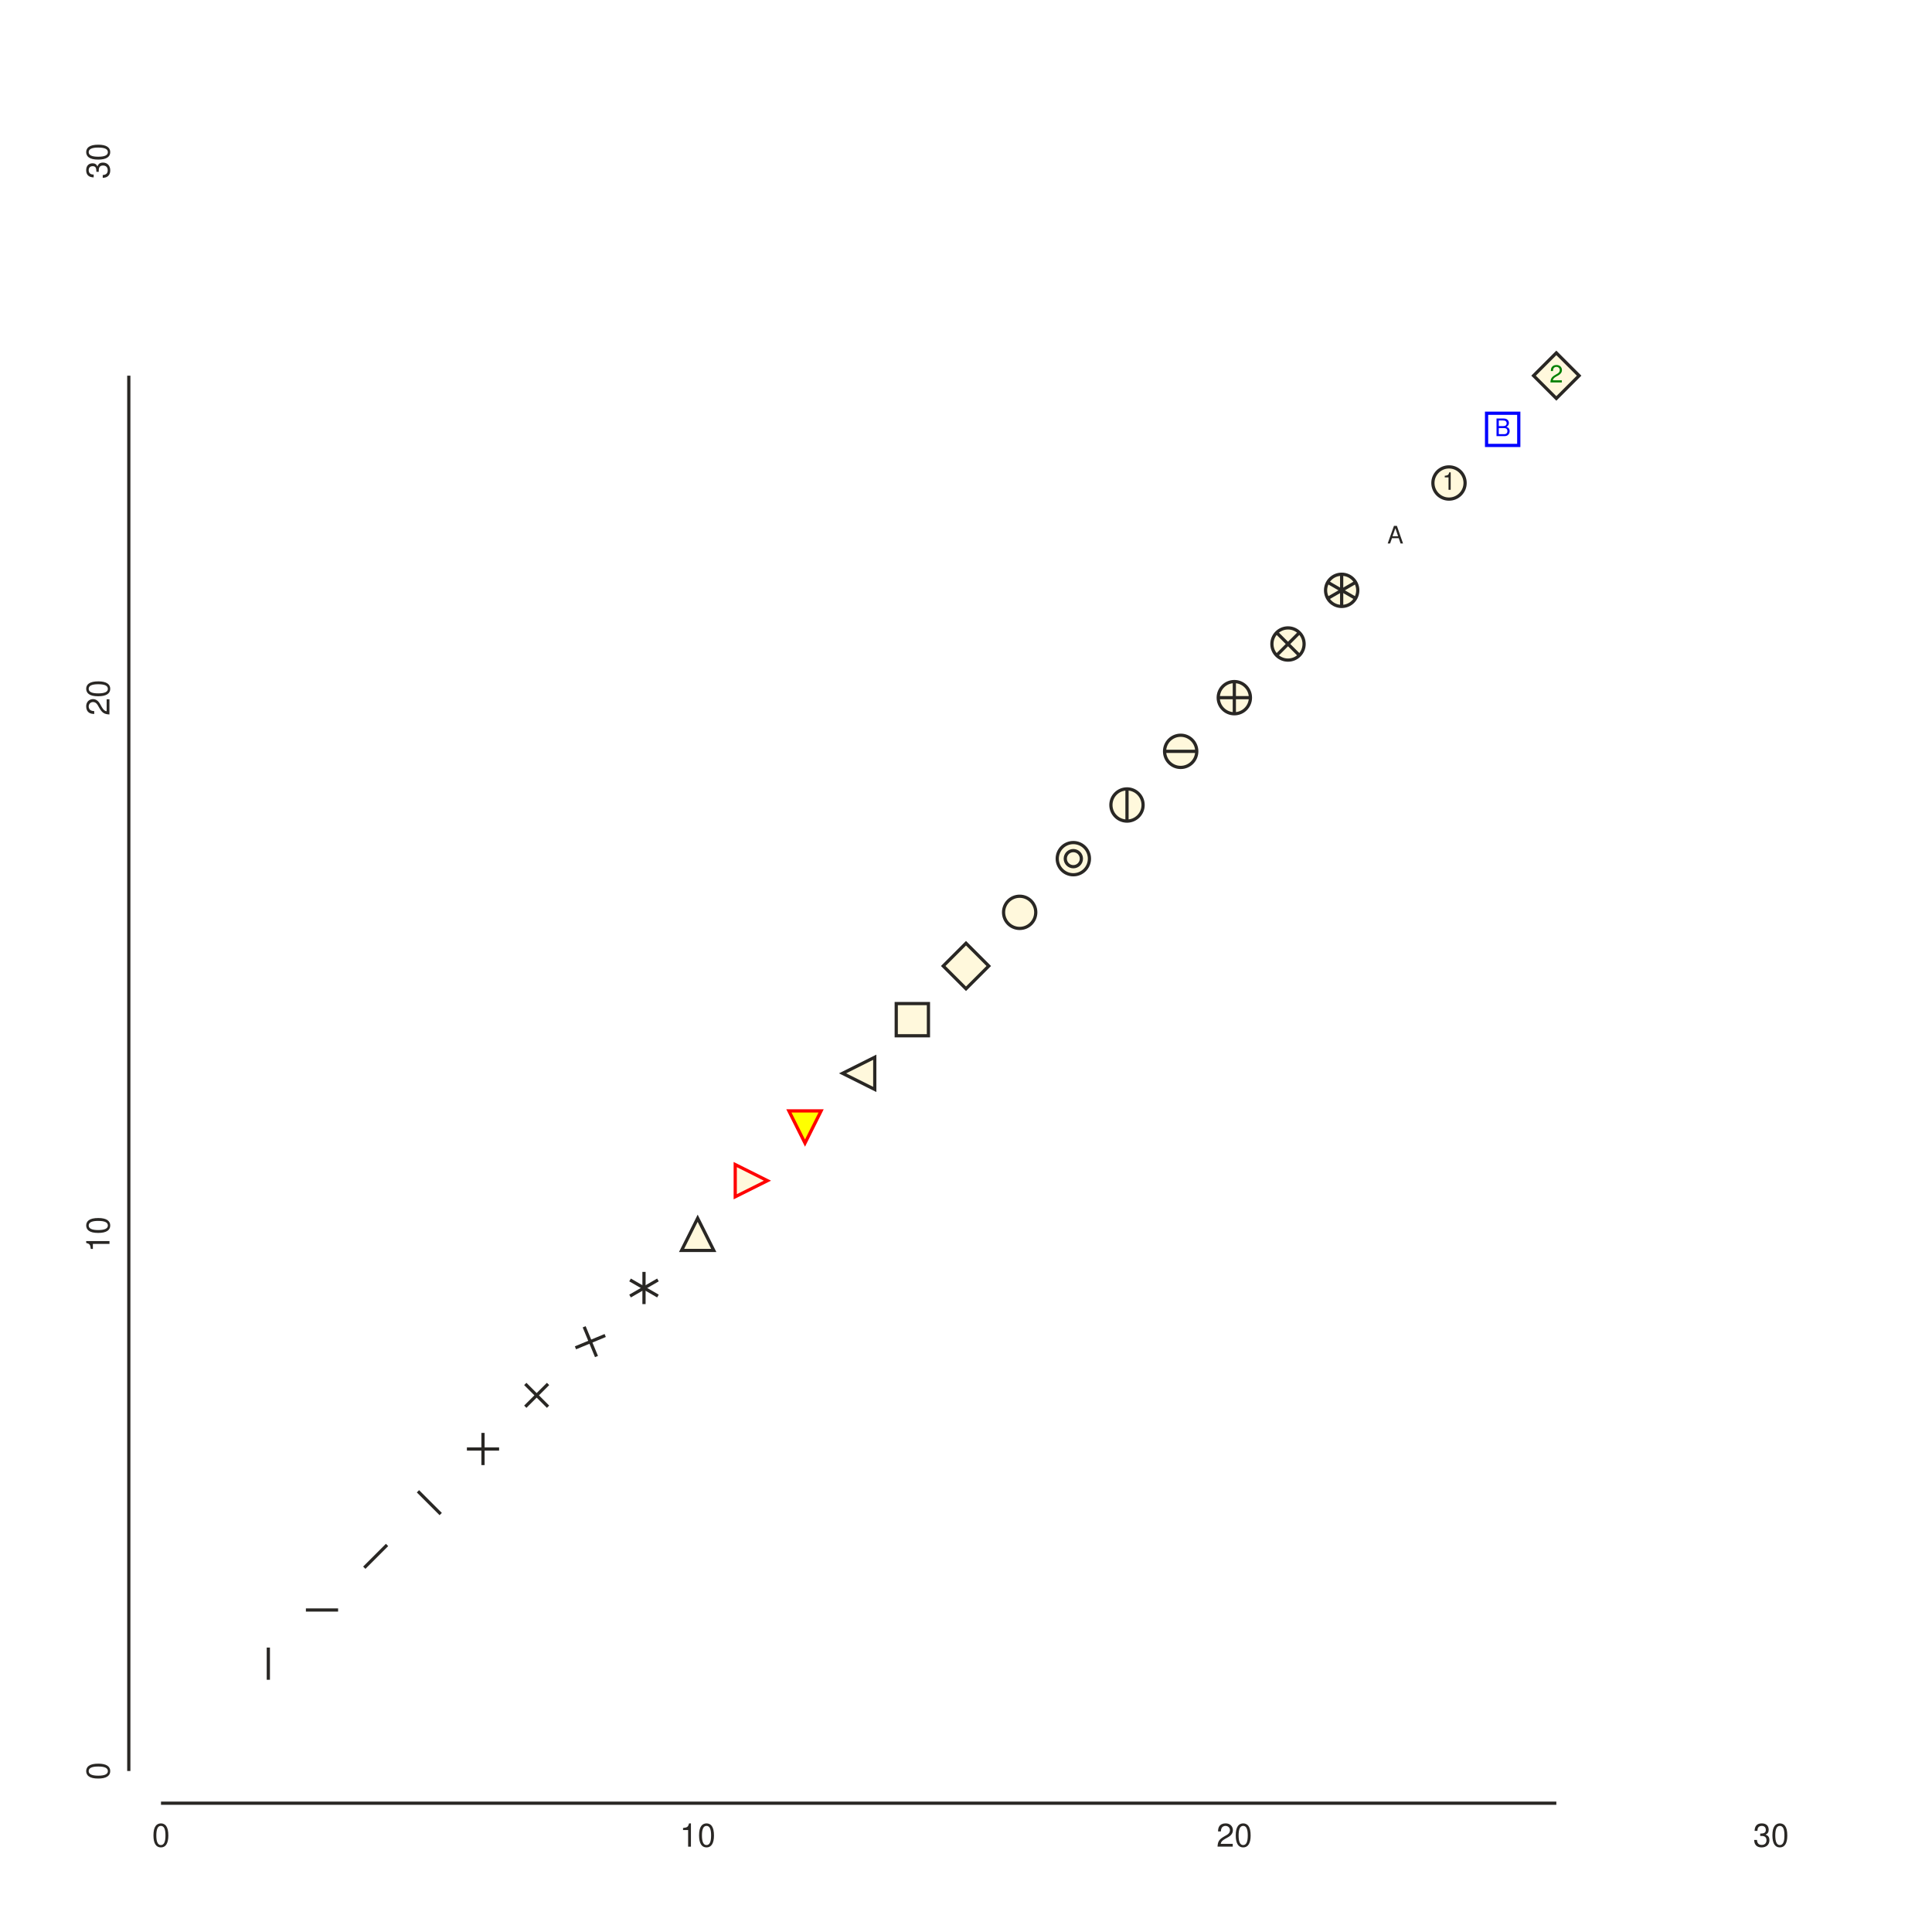
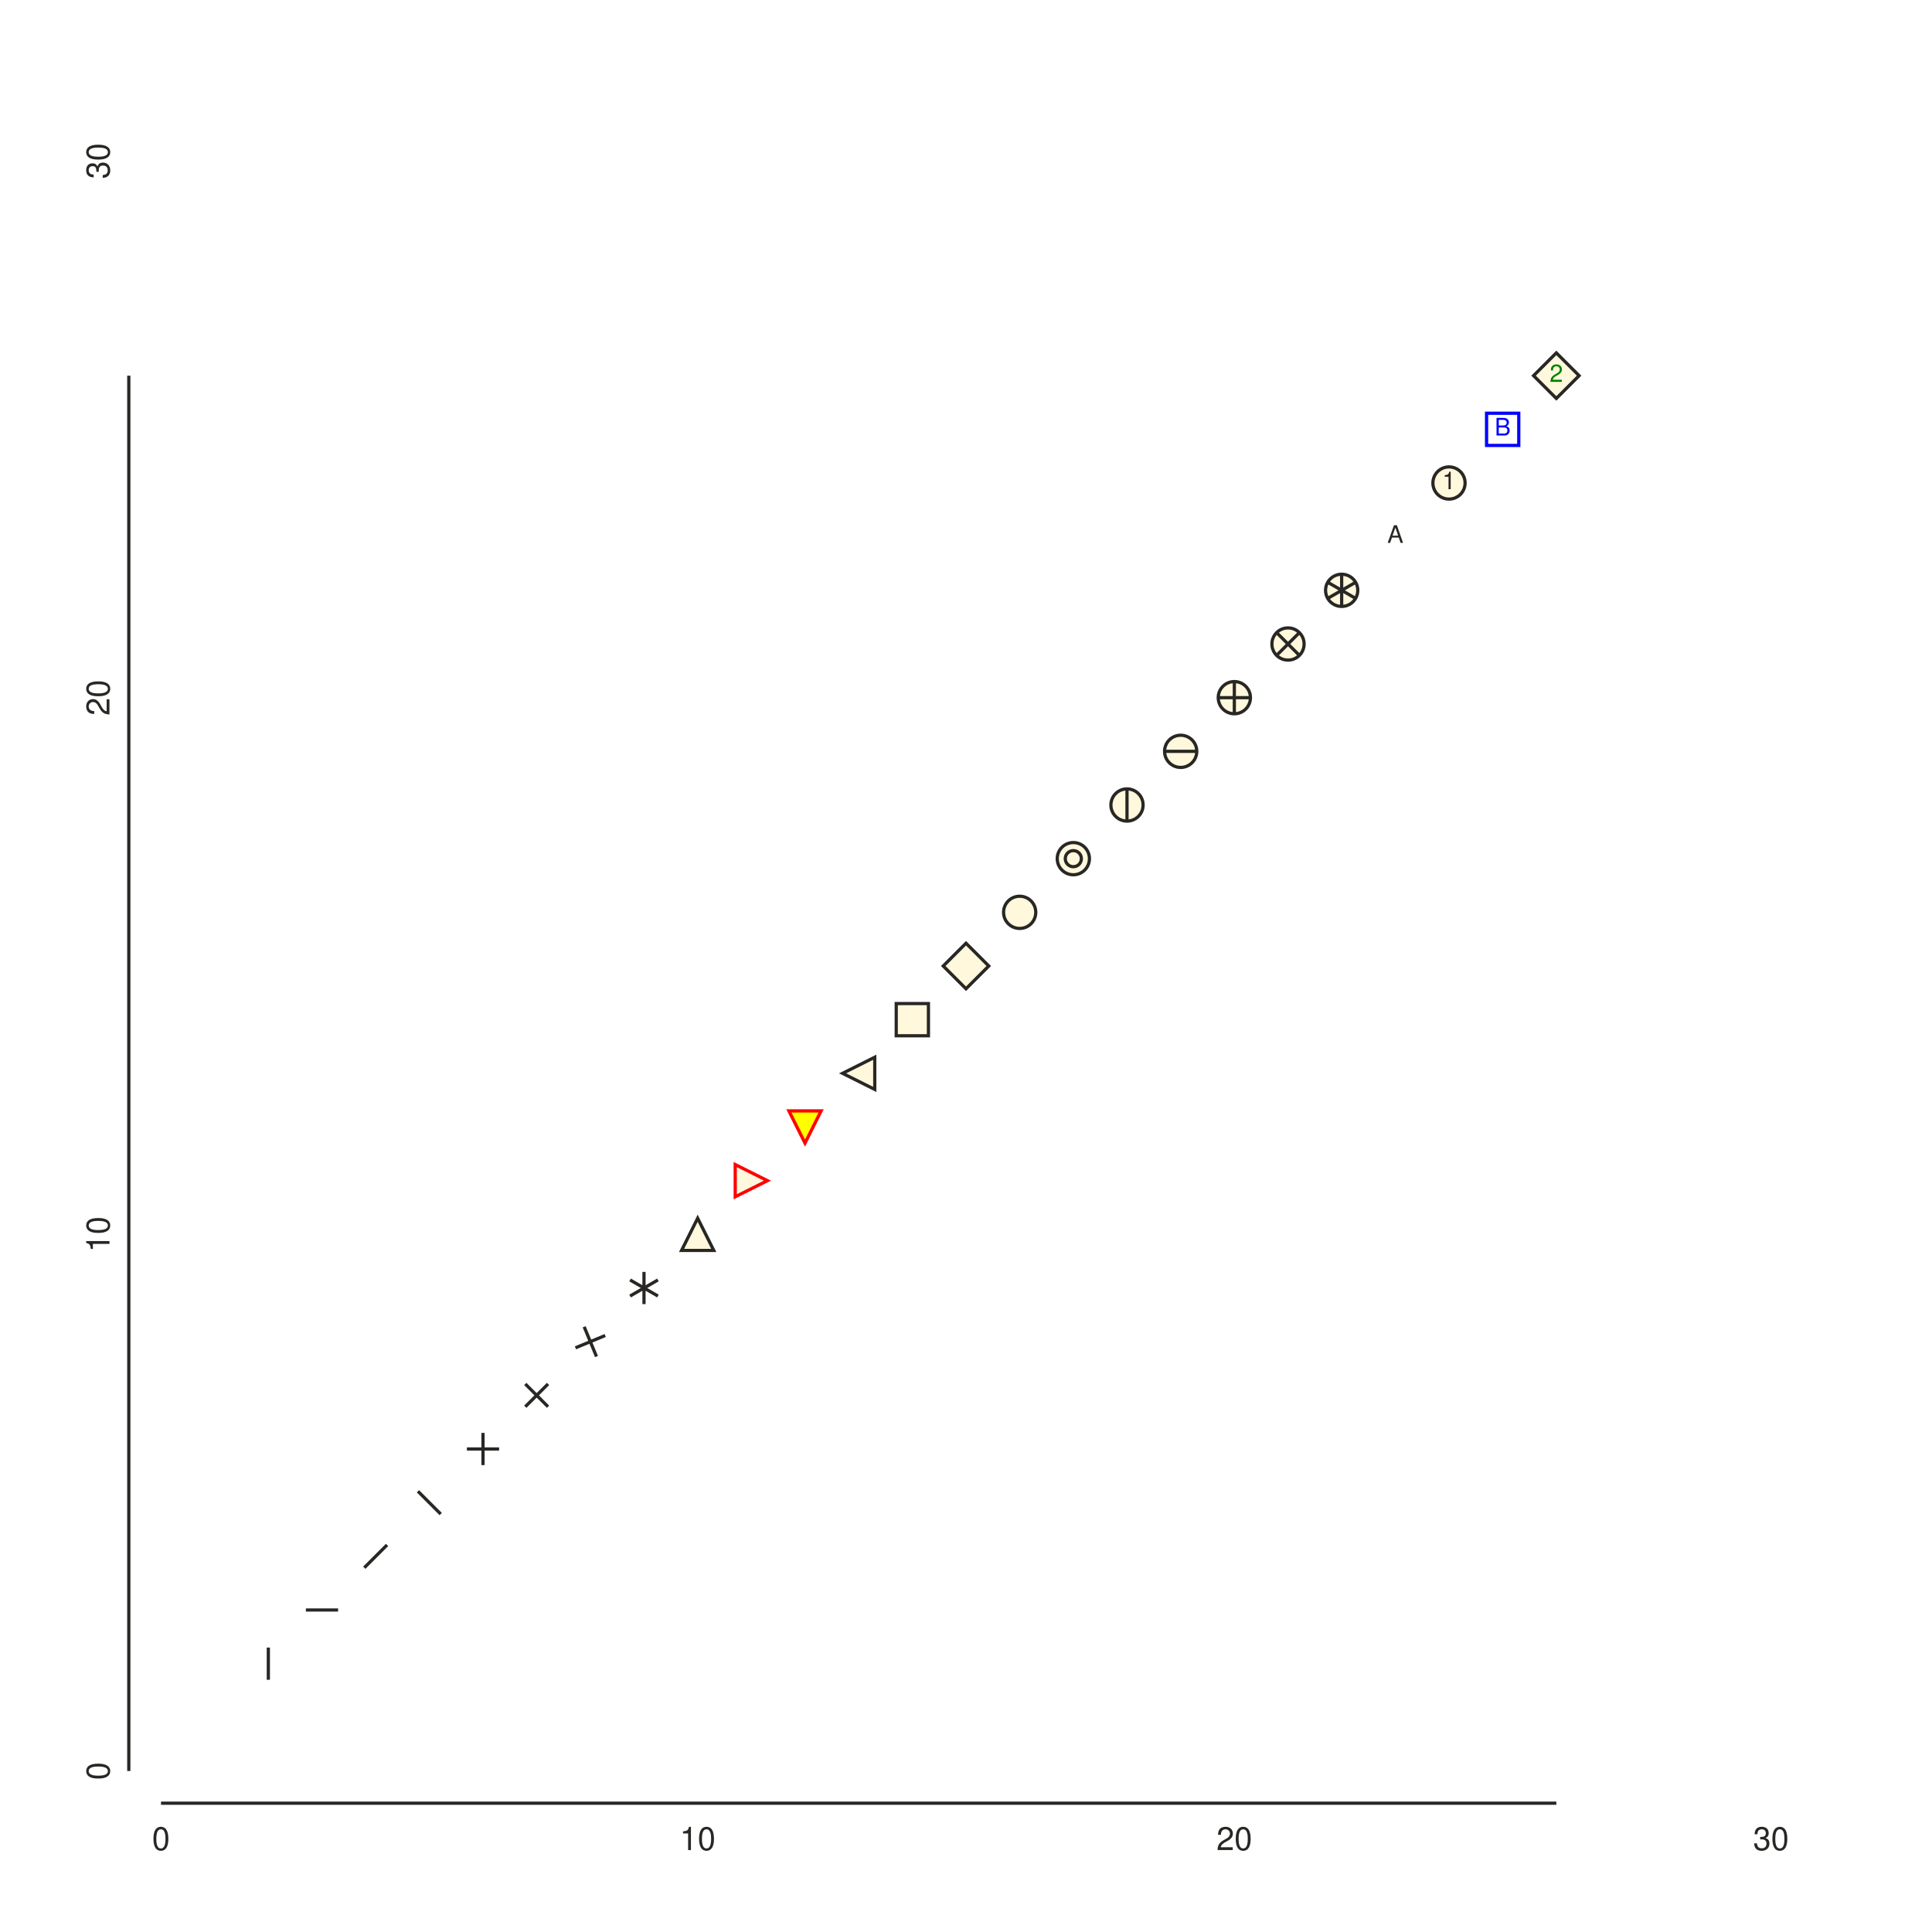
- <svg xmlns="http://www.w3.org/2000/svg" class="toyplot-canvas-Canvas" height="600px" id="te38341f51e774c328358e66a91953328" preserveAspectRatio="xMidYMid meet" style="background-color:transparent;fill:rgb(16.1%,15.3%,14.1%);fill-opacity:1.0;font-family:Helvetica;font-size:12px;opacity:1.0;stroke:rgb(16.1%,15.3%,14.1%);stroke-opacity:1.0;stroke-width:1.0" viewBox="0 0 600 600" width="600px">
-   <g class="toyplot-coordinates-Cartesian" id="te24819d9fed244848ba9a61fd8a3490c">
-     <clipPath id="tdd6d9d2a96fd4ad9a8400eb7fcbc561c">
+ <svg xmlns="http://www.w3.org/2000/svg" class="toyplot-canvas-Canvas" height="600px" id="t471511d91c4b49a98dffc9759ebced10" preserveAspectRatio="xMidYMid meet" style="background-color:transparent;fill:rgb(16.1%,15.3%,14.1%);fill-opacity:1.0;font-family:Helvetica;font-size:12px;opacity:1.0;stroke:rgb(16.1%,15.3%,14.1%);stroke-opacity:1.0;stroke-width:1.0" viewBox="0 0 600 600" width="600px">
+   <g class="toyplot-coordinates-Cartesian" id="ta9e768723bf241dca3a544f6fa7df913">
+     <clipPath id="td24e7a51f9ed4fd2873c84b65e0b4c76">
      <rect height="520.0" width="520.0" x="40.0" y="40.0" />
    </clipPath>
-     <g clip-path="url(#tdd6d9d2a96fd4ad9a8400eb7fcbc561c)">
-       <g class="toyplot-mark-Scatterplot" id="ta5ce827d6312459092ca5373dce739bd" style="">
+     <g clip-path="url(#td24e7a51f9ed4fd2873c84b65e0b4c76)">
+       <g class="toyplot-mark-Scatterplot" id="t665324e855604275a1a41eb8704635e1" style="">
        <g class="toyplot-Series">
          <g class="toyplot-Datum" style="fill:rgb(100%,97.3%,86.3%);fill-opacity:1.0;opacity:1.0;stroke:rgb(16.1%,15.3%,14.1%);stroke-opacity:1.0" />
          <g class="toyplot-Datum" style="fill:rgb(100%,97.3%,86.3%);fill-opacity:1.0;opacity:1.0;stroke:rgb(16.1%,15.3%,14.1%);stroke-opacity:1.0">
            <line transform="rotate(0, 83.33333, 516.6667)" x1="83.333" x2="83.333" y1="511.667" y2="521.667" />
          </g>
          <g class="toyplot-Datum" style="fill:rgb(100%,97.3%,86.3%);fill-opacity:1.0;opacity:1.0;stroke:rgb(16.1%,15.3%,14.1%);stroke-opacity:1.0">
            <line transform="rotate(-90, 100.0, 500.0)" x1="100.0" x2="100.0" y1="495.0" y2="505.0" />
          </g>
          <g class="toyplot-Datum" style="fill:rgb(100%,97.3%,86.3%);fill-opacity:1.0;opacity:1.0;stroke:rgb(16.1%,15.3%,14.1%);stroke-opacity:1.0">
            <line transform="rotate(45, 116.6667, 483.3333)" x1="116.667" x2="116.667" y1="478.333" y2="488.333" />
          </g>
          <g class="toyplot-Datum" style="fill:rgb(100%,97.3%,86.3%);fill-opacity:1.0;opacity:1.0;stroke:rgb(16.1%,15.3%,14.1%);stroke-opacity:1.0">
            <line transform="rotate(-45, 133.3333, 466.6667)" x1="133.333" x2="133.333" y1="461.667" y2="471.667" />
          </g>
          <g class="toyplot-Datum" style="fill:rgb(100%,97.3%,86.3%);fill-opacity:1.0;opacity:1.0;stroke:rgb(16.1%,15.3%,14.1%);stroke-opacity:1.0">
            <line transform="rotate(0, 150.0, 450.0)" x1="150.0" x2="150.0" y1="445.0" y2="455.0" />
            <line transform="rotate(0, 150.0, 450.0)" x1="145.0" x2="155.0" y1="450.0" y2="450.0" />
          </g>
          <g class="toyplot-Datum" style="fill:rgb(100%,97.3%,86.3%);fill-opacity:1.0;opacity:1.0;stroke:rgb(16.1%,15.3%,14.1%);stroke-opacity:1.0">
            <line transform="rotate(-45, 166.6667, 433.3333)" x1="166.667" x2="166.667" y1="428.333" y2="438.333" />
            <line transform="rotate(-45, 166.6667, 433.3333)" x1="161.667" x2="171.667" y1="433.333" y2="433.333" />
          </g>
          <g class="toyplot-Datum" style="fill:rgb(100%,97.3%,86.3%);fill-opacity:1.0;opacity:1.0;stroke:rgb(16.1%,15.3%,14.1%);stroke-opacity:1.0">
            <line transform="rotate(-22.5, 183.3333, 416.6667)" x1="183.333" x2="183.333" y1="411.667" y2="421.667" />
            <line transform="rotate(-22.5, 183.3333, 416.6667)" x1="178.333" x2="188.333" y1="416.667" y2="416.667" />
          </g>
          <g class="toyplot-Datum" style="fill:rgb(100%,97.3%,86.3%);fill-opacity:1.0;opacity:1.0;stroke:rgb(16.1%,15.3%,14.1%);stroke-opacity:1.0">
            <line transform="rotate(0, 200.0, 400.0)" x1="200.0" x2="200.0" y1="395.0" y2="405.0" />
            <line transform="rotate(60, 200.0, 400.0)" x1="200.0" x2="200.0" y1="395.0" y2="405.0" />
            <line transform="rotate(-60, 200.0, 400.0)" x1="200.0" x2="200.0" y1="395.0" y2="405.0" />
          </g>
          <g class="toyplot-Datum" style="fill:rgb(100%,97.3%,86.3%);fill-opacity:1.0;opacity:1.0;stroke:rgb(16.1%,15.3%,14.1%);stroke-opacity:1.0">
            <polygon points="211.667,388.333 216.667,378.333 221.667,388.333" transform="rotate(0, 216.6667, 383.3333)" />
          </g>
          <g class="toyplot-Datum" style="fill:rgb(100%,97.3%,86.3%);fill-opacity:1.0;opacity:1.0;stroke:rgb(100%,0%,0%);stroke-opacity:1.0">
            <polygon points="228.333,371.667 233.333,361.667 238.333,371.667" transform="rotate(90, 233.3333, 366.6667)" />
          </g>
          <g class="toyplot-Datum" style="fill:rgb(100%,100%,0%);fill-opacity:1.0;opacity:1.0;stroke:rgb(100%,0%,0%);stroke-opacity:1.0">
            <polygon points="245.0,355.0 250.0,345.0 255.0,355.0" transform="rotate(-180, 250.0, 350.0)" />
          </g>
          <g class="toyplot-Datum" style="fill:rgb(100%,97.3%,86.3%);fill-opacity:1.0;opacity:1.0;stroke:rgb(16.1%,15.3%,14.1%);stroke-opacity:1.0">
            <polygon points="261.667,338.333 266.667,328.333 271.667,338.333" transform="rotate(-90, 266.6667, 333.3333)" />
          </g>
          <g class="toyplot-Datum" style="fill:rgb(100%,97.3%,86.3%);fill-opacity:1.0;opacity:1.0;stroke:rgb(16.1%,15.3%,14.1%);stroke-opacity:1.0">
            <rect height="10.0" transform="rotate(0, 283.3333, 316.6667)" width="10.0" x="278.333" y="311.667" />
          </g>
          <g class="toyplot-Datum" style="fill:rgb(100%,97.3%,86.3%);fill-opacity:1.0;opacity:1.0;stroke:rgb(16.1%,15.3%,14.1%);stroke-opacity:1.0">
            <rect height="10.0" transform="rotate(-45, 300.0, 300.0)" width="10.0" x="295.0" y="295.0" />
          </g>
          <g class="toyplot-Datum" style="fill:rgb(100%,97.3%,86.3%);fill-opacity:1.0;opacity:1.0;stroke:rgb(16.1%,15.3%,14.1%);stroke-opacity:1.0">
            <circle cx="316.667" cy="283.333" r="5.0" />
          </g>
          <g class="toyplot-Datum" style="fill:rgb(100%,97.3%,86.3%);fill-opacity:1.0;opacity:1.0;stroke:rgb(16.1%,15.3%,14.1%);stroke-opacity:1.0">
            <circle cx="333.333" cy="266.667" r="5.0" />
            <circle cx="333.333" cy="266.667" r="2.5" />
          </g>
          <g class="toyplot-Datum" style="fill:rgb(100%,97.3%,86.3%);fill-opacity:1.0;opacity:1.0;stroke:rgb(16.1%,15.3%,14.1%);stroke-opacity:1.0">
            <circle cx="350.0" cy="250.0" r="5.0" />
            <line transform="rotate(0, 350.0, 250.0)" x1="350.0" x2="350.0" y1="245.0" y2="255.0" />
          </g>
          <g class="toyplot-Datum" style="fill:rgb(100%,97.3%,86.3%);fill-opacity:1.0;opacity:1.0;stroke:rgb(16.1%,15.3%,14.1%);stroke-opacity:1.0">
            <circle cx="366.667" cy="233.333" r="5.0" />
            <line transform="rotate(-90, 366.6667, 233.3333)" x1="366.667" x2="366.667" y1="228.333" y2="238.333" />
          </g>
          <g class="toyplot-Datum" style="fill:rgb(100%,97.3%,86.3%);fill-opacity:1.0;opacity:1.0;stroke:rgb(16.1%,15.3%,14.1%);stroke-opacity:1.0">
            <circle cx="383.333" cy="216.667" r="5.0" />
            <line transform="rotate(0, 383.3333, 216.6667)" x1="383.333" x2="383.333" y1="211.667" y2="221.667" />
            <line transform="rotate(0, 383.3333, 216.6667)" x1="378.333" x2="388.333" y1="216.667" y2="216.667" />
          </g>
          <g class="toyplot-Datum" style="fill:rgb(100%,97.3%,86.3%);fill-opacity:1.0;opacity:1.0;stroke:rgb(16.1%,15.3%,14.1%);stroke-opacity:1.0">
            <circle cx="400.0" cy="200" r="5.0" />
            <line transform="rotate(-45, 400.0, 200)" x1="400.0" x2="400.0" y1="195" y2="205" />
            <line transform="rotate(-45, 400.0, 200)" x1="395.0" x2="405.0" y1="200" y2="200" />
          </g>
          <g class="toyplot-Datum" style="fill:rgb(100%,97.3%,86.3%);fill-opacity:1.0;opacity:1.0;stroke:rgb(16.1%,15.3%,14.1%);stroke-opacity:1.0">
            <circle cx="416.667" cy="183.333" r="5.0" />
            <line transform="rotate(0, 416.6667, 183.3333)" x1="416.667" x2="416.667" y1="178.333" y2="188.333" />
            <line transform="rotate(60, 416.6667, 183.3333)" x1="416.667" x2="416.667" y1="178.333" y2="188.333" />
            <line transform="rotate(-60, 416.6667, 183.3333)" x1="416.667" x2="416.667" y1="178.333" y2="188.333" />
          </g>
          <g class="toyplot-Datum" style="fill:rgb(100%,97.3%,86.3%);fill-opacity:1.0;opacity:1.0;stroke:rgb(16.1%,15.3%,14.1%);stroke-opacity:1.0">
-             <text style="fill:rgb(16.1%,15.3%,14.1%);fill-opacity:1.0;stroke:none;text-anchor:middle" transform="translate(433.3333,166.6667)translate(0,2.109375)">
-               <tspan style="font-size:7.5px">A</tspan>
-             </text>
+             <g transform="translate(433.3333,166.6667)">
+               <text style="fill:rgb(16.1%,15.3%,14.1%);fill-opacity:1.0;font-family:helvetica;font-size:7.5;font-weight:normal;stroke:none;vertical-align:baseline;white-space:pre" x="-2.501" y="1.916">A</text>
+             </g>
          </g>
          <g class="toyplot-Datum" style="fill:rgb(100%,97.3%,86.3%);fill-opacity:1.0;opacity:1.0;stroke:rgb(16.1%,15.3%,14.1%);stroke-opacity:1.0">
            <circle cx="450.0" cy="150" r="5.0" />
-             <text style="fill:rgb(16.1%,15.3%,14.1%);fill-opacity:1.0;stroke:none;text-anchor:middle" transform="translate(450.0,150)translate(0,2.109375)">
-               <tspan style="font-size:7.5px">1</tspan>
-             </text>
+             <g transform="translate(450.0,150)">
+               <text style="fill:rgb(16.1%,15.3%,14.1%);fill-opacity:1.0;font-family:helvetica;font-size:7.5;font-weight:normal;stroke:none;vertical-align:baseline;white-space:pre" x="-2.085" y="1.916">1</text>
+             </g>
          </g>
          <g class="toyplot-Datum" style="fill:rgb(100%,100%,100%);fill-opacity:1.0;opacity:1.0;stroke:rgb(0%,0%,100%);stroke-opacity:1.0">
            <rect height="10.0" transform="rotate(0, 466.6667, 133.3333)" width="10.0" x="461.667" y="128.333" />
-             <text style="fill:rgb(0%,0%,100%);fill-opacity:1.0;stroke:none;text-anchor:middle" transform="translate(466.6667,133.3333)translate(0,2.109375)">
-               <tspan style="font-size:7.5px">B</tspan>
-             </text>
+             <g transform="translate(466.6667,133.3333)">
+               <text style="fill:rgb(0%,0%,100%);fill-opacity:1.0;font-family:helvetica;font-size:7.5;font-weight:normal;stroke:none;vertical-align:baseline;white-space:pre" x="-2.501" y="1.916">B</text>
+             </g>
          </g>
          <g class="toyplot-Datum" style="fill:rgb(100%,97.3%,86.3%);fill-opacity:1.0;opacity:1.0;stroke:rgb(16.1%,15.3%,14.1%);stroke-opacity:1.0">
            <rect height="10.0" transform="rotate(-45, 483.3333, 116.6667)" width="10.0" x="478.333" y="111.667" />
-             <text style="fill:rgb(0%,50.2%,0%);fill-opacity:1.0;stroke:none;text-anchor:middle" transform="translate(483.3333,116.6667)translate(0,2.109375)">
-               <tspan style="font-size:7.5px">2</tspan>
-             </text>
+             <g transform="translate(483.3333,116.6667)">
+               <text style="fill:rgb(0%,50.2%,0%);fill-opacity:1.0;font-family:helvetica;font-size:7.5;font-weight:normal;stroke:none;vertical-align:baseline;white-space:pre" x="-2.085" y="1.916">2</text>
+             </g>
          </g>
        </g>
      </g>
    </g>
-     <g class="toyplot-coordinates-Axis" id="tc3cb225274a54346bfe9298e4a192259" transform="translate(50.0,550.0)translate(0,10.0)">
+     <g class="toyplot-coordinates-Axis" id="t5d4d231f95074463900ec6a9626adcd1" transform="translate(50.0,550.0)translate(0,10.0)">
      <line style="" x1="0" x2="433.333" y1="0" y2="0" />
      <g>
-         <text style="font-weight:normal;stroke:none;text-anchor:middle" transform="translate(0.0,6)translate(0,7.5)">
-           <tspan style="font-size:10.0px">0</tspan>
-         </text>
-         <text style="font-weight:normal;stroke:none;text-anchor:middle" transform="translate(166.6667,6)translate(0,7.5)">
-           <tspan style="font-size:10.0px">10</tspan>
-         </text>
-         <text style="font-weight:normal;stroke:none;text-anchor:middle" transform="translate(333.3333,6)translate(0,7.5)">
-           <tspan style="font-size:10.0px">20</tspan>
-         </text>
-         <text style="font-weight:normal;stroke:none;text-anchor:middle" transform="translate(500.0,6)translate(0,7.5)">
-           <tspan style="font-size:10.0px">30</tspan>
-         </text>
+         <g transform="translate(0.0,6)">
+           <text style="fill:rgb(16.1%,15.3%,14.1%);fill-opacity:1.0;font-family:helvetica;font-size:10.0;font-weight:normal;stroke:none;vertical-align:baseline;white-space:pre" x="-2.78" y="8.555">0</text>
+         </g>
+         <g transform="translate(166.6667,6)">
+           <text style="fill:rgb(16.1%,15.3%,14.1%);fill-opacity:1.0;font-family:helvetica;font-size:10.0;font-weight:normal;stroke:none;vertical-align:baseline;white-space:pre" x="-5.56" y="8.555">10</text>
+         </g>
+         <g transform="translate(333.3333,6)">
+           <text style="fill:rgb(16.1%,15.3%,14.1%);fill-opacity:1.0;font-family:helvetica;font-size:10.0;font-weight:normal;stroke:none;vertical-align:baseline;white-space:pre" x="-5.56" y="8.555">20</text>
+         </g>
+         <g transform="translate(500.0,6)">
+           <text style="fill:rgb(16.1%,15.3%,14.1%);fill-opacity:1.0;font-family:helvetica;font-size:10.0;font-weight:normal;stroke:none;vertical-align:baseline;white-space:pre" x="-5.56" y="8.555">30</text>
+         </g>
      </g>
      <g class="toyplot-coordinates-Axis-coordinates" style="visibility:hidden" transform="">
        <line style="stroke:rgb(43.9%,50.2%,56.5%);stroke-opacity:1.0;stroke-width:1.0" x1="0" x2="0" y1="-3.0" y2="4.5" />
        <text style="alignment-baseline:alphabetic;fill:rgb(43.9%,50.2%,56.5%);fill-opacity:1.0;font-size:10px;font-weight:normal;stroke:none;text-anchor:middle" x="0" y="-6" />
      </g>
    </g>
-     <g class="toyplot-coordinates-Axis" id="tcf3dc9e2b42a4487adcaea00d8641396" transform="translate(50.0,550.0)rotate(-90.0)translate(0,-10.0)">
+     <g class="toyplot-coordinates-Axis" id="t4d724c3fe58a4613a6907b3d6faf1286" transform="translate(50.0,550.0)rotate(-90.0)translate(0,-10.0)">
      <line style="" x1="0" x2="433.333" y1="0" y2="0" />
      <g>
-         <text style="font-weight:normal;stroke:none;text-anchor:middle" transform="translate(0.0,-6)">
-           <tspan style="font-size:10.0px">0</tspan>
-         </text>
-         <text style="font-weight:normal;stroke:none;text-anchor:middle" transform="translate(166.6667,-6)">
-           <tspan style="font-size:10.0px">10</tspan>
-         </text>
-         <text style="font-weight:normal;stroke:none;text-anchor:middle" transform="translate(333.3333,-6)">
-           <tspan style="font-size:10.0px">20</tspan>
-         </text>
-         <text style="font-weight:normal;stroke:none;text-anchor:middle" transform="translate(500.0,-6)">
-           <tspan style="font-size:10.0px">30</tspan>
-         </text>
+         <g transform="translate(0.0,-6)">
+           <text style="fill:rgb(16.1%,15.3%,14.1%);fill-opacity:1.0;font-family:helvetica;font-size:10.0;font-weight:normal;stroke:none;vertical-align:baseline;white-space:pre" x="-2.78" y="-4.4408920985e-16">0</text>
+         </g>
+         <g transform="translate(166.6667,-6)">
+           <text style="fill:rgb(16.1%,15.3%,14.1%);fill-opacity:1.0;font-family:helvetica;font-size:10.0;font-weight:normal;stroke:none;vertical-align:baseline;white-space:pre" x="-5.56" y="-4.4408920985e-16">10</text>
+         </g>
+         <g transform="translate(333.3333,-6)">
+           <text style="fill:rgb(16.1%,15.3%,14.1%);fill-opacity:1.0;font-family:helvetica;font-size:10.0;font-weight:normal;stroke:none;vertical-align:baseline;white-space:pre" x="-5.56" y="-4.4408920985e-16">20</text>
+         </g>
+         <g transform="translate(500.0,-6)">
+           <text style="fill:rgb(16.1%,15.3%,14.1%);fill-opacity:1.0;font-family:helvetica;font-size:10.0;font-weight:normal;stroke:none;vertical-align:baseline;white-space:pre" x="-5.56" y="-4.4408920985e-16">30</text>
+         </g>
      </g>
      <g class="toyplot-coordinates-Axis-coordinates" style="visibility:hidden" transform="">
        <line style="stroke:rgb(43.9%,50.2%,56.5%);stroke-opacity:1.0;stroke-width:1.0" x1="0" x2="0" y1="3.0" y2="-4.5" />
        <text style="alignment-baseline:hanging;fill:rgb(43.9%,50.2%,56.5%);fill-opacity:1.0;font-size:10px;font-weight:normal;stroke:none;text-anchor:middle" x="0" y="6" />
      </g>
    </g>
  </g>
</svg>
